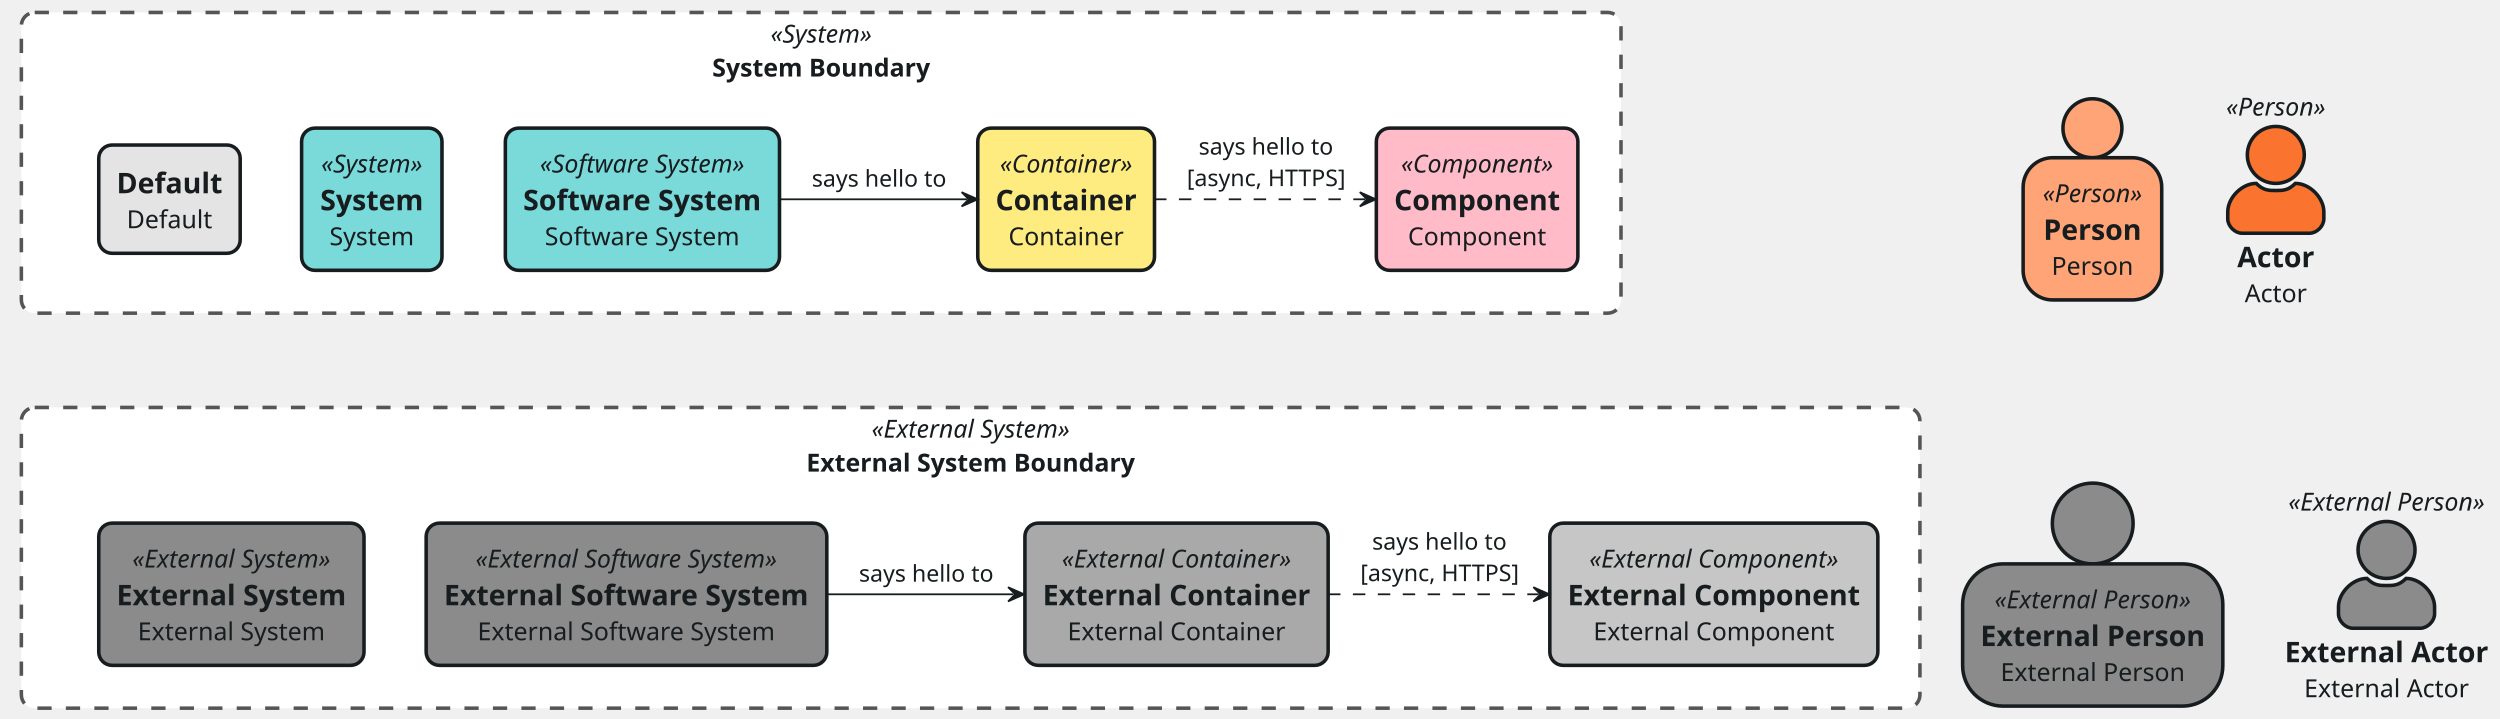
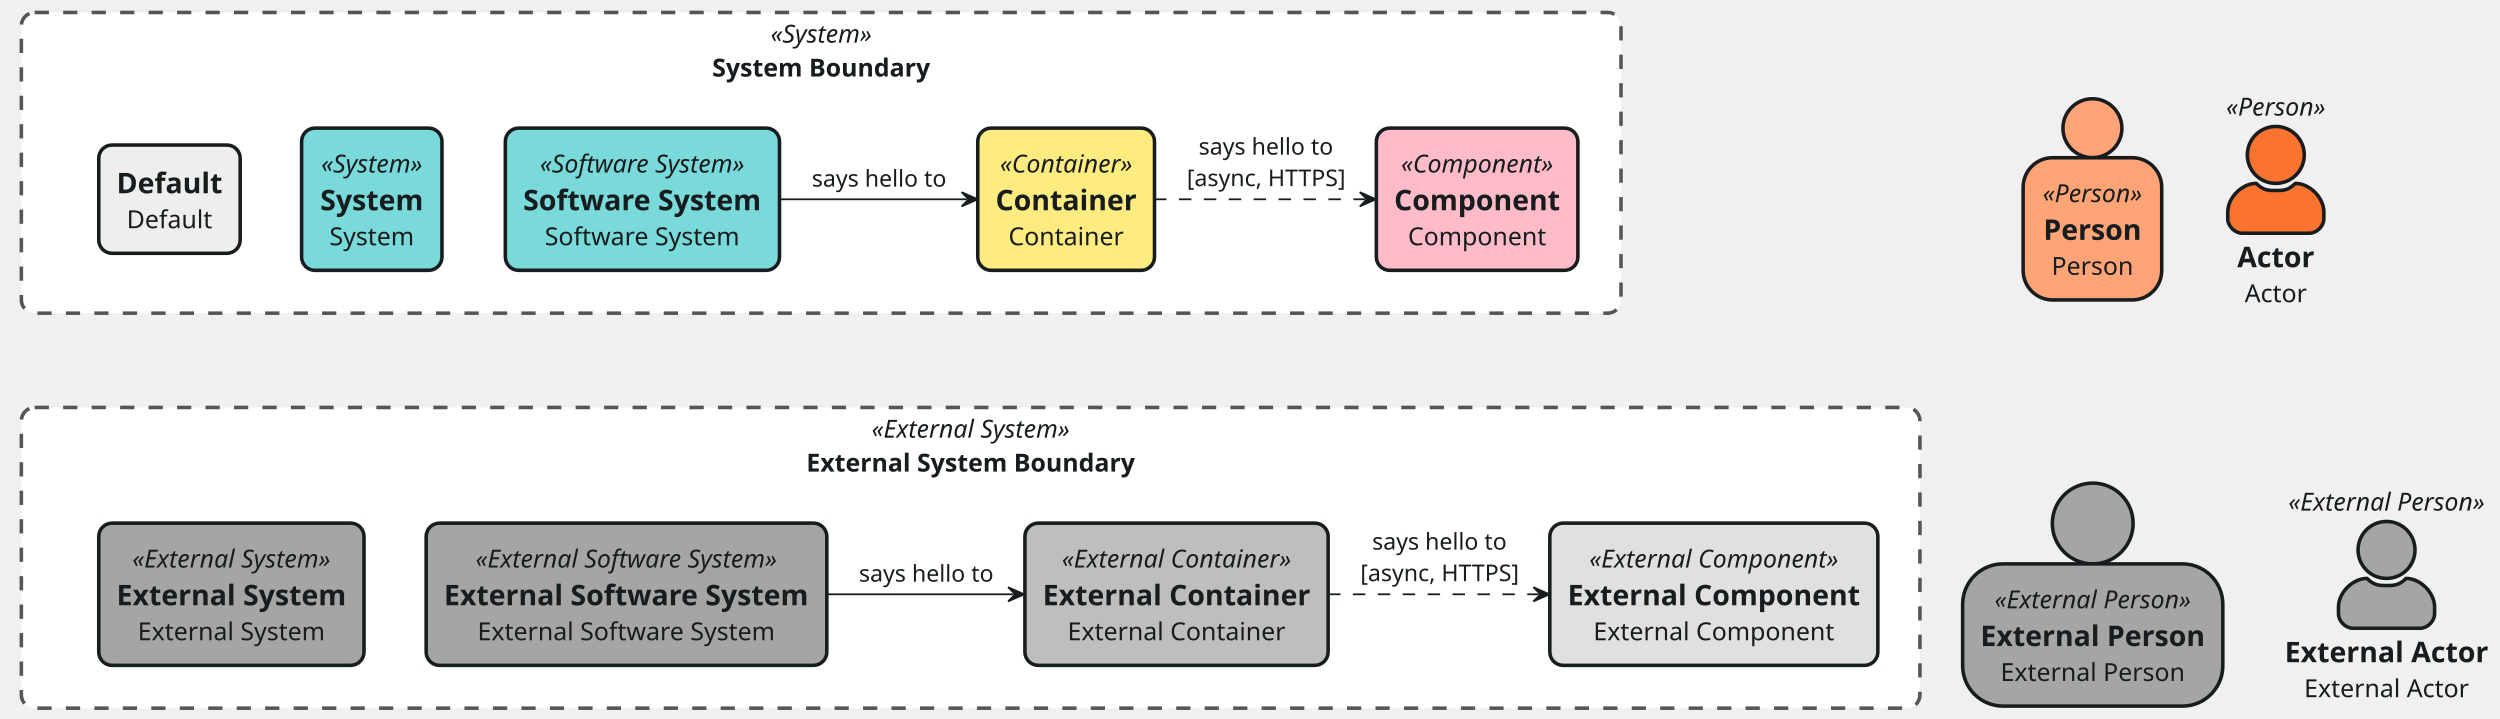
<svg xmlns="http://www.w3.org/2000/svg" contentStyleType="text/css" data-diagram-type="DESCRIPTION" height="404px" preserveAspectRatio="none" style="width:1405px;height:404px;background:#FFFFFF;" version="1.1" viewBox="0 0 1405 404" width="1405px" zoomAndPan="magnify">
  <defs />
  <g>
    <g class="cluster" data-entity="System Boundary" data-source-line="24" data-uid="ent0004" id="cluster_System Boundary">
      <rect fill="#FFFFFF" height="169" rx="7.5" ry="7.5" style="stroke:#555555;stroke-width:2;stroke-dasharray:8.0,8.0;" width="899" x="12" y="7" />
      <text fill="#171C1F" font-family="sans-serif" font-size="14" font-style="italic" lengthAdjust="spacing" textLength="56.896" x="433.052" y="23.966">«System»</text>
      <text fill="#171C1F" font-family="sans-serif" font-size="14" font-weight="bold" lengthAdjust="spacing" textLength="122.486" x="400.257" y="43.034">System Boundary</text>
    </g>
    <g class="cluster" data-entity="External System Boundary" data-source-line="61" data-uid="ent0012" id="cluster_External System Boundary">
      <rect fill="#FFFFFF" height="169" rx="7.5" ry="7.5" style="stroke:#555555;stroke-width:2;stroke-dasharray:8.0,8.0;" width="1067" x="12" y="229" />
      <text fill="#171C1F" font-family="sans-serif" font-size="14" font-style="italic" lengthAdjust="spacing" textLength="111.37" x="489.815" y="245.966">«External System»</text>
      <text fill="#171C1F" font-family="sans-serif" font-size="14" font-weight="bold" lengthAdjust="spacing" textLength="184.687" x="453.156" y="265.034">External System Boundary</text>
    </g>
    <g class="entity" data-entity="System" data-source-line="26" data-uid="ent0005" id="entity_System">
      <rect fill="#7ADADA" height="79.928" rx="7.5" ry="7.5" style="stroke:#171C1F;stroke-width:2;" width="78.896" x="169.5" y="72" />
      <text fill="#171C1F" font-family="sans-serif" font-size="14" font-style="italic" lengthAdjust="spacing" textLength="56.896" x="180.5" y="96.966">«System»</text>
      <text fill="#171C1F" font-family="sans-serif" font-size="16" font-weight="bold" lengthAdjust="spacing" textLength="57.984" x="179.956" y="118.172">System</text>
      <text fill="#171C1F" font-family="sans-serif" font-size="14" lengthAdjust="spacing" textLength="47.572" x="185.162" y="137.826">System</text>
    </g>
    <g class="entity" data-entity="SoftwareSystem" data-source-line="31" data-uid="ent0006" id="entity_SoftwareSystem">
      <rect fill="#7ADADA" height="79.928" rx="7.5" ry="7.5" style="stroke:#171C1F;stroke-width:2;" width="154.08" x="284" y="72" />
      <text fill="#171C1F" font-family="sans-serif" font-size="14" font-style="italic" lengthAdjust="spacing" textLength="115.22" x="303.43" y="96.966">«Software System»</text>
      <text fill="#171C1F" font-family="sans-serif" font-size="16" font-weight="bold" lengthAdjust="spacing" textLength="134.08" x="294" y="118.172">Software System</text>
      <text fill="#171C1F" font-family="sans-serif" font-size="14" lengthAdjust="spacing" textLength="109.774" x="306.153" y="137.826">Software System</text>
    </g>
    <g class="entity" data-entity="Container" data-source-line="36" data-uid="ent0007" id="entity_Container">
      <rect fill="#FFEC81" height="79.928" rx="7.5" ry="7.5" style="stroke:#171C1F;stroke-width:2;" width="99.328" x="549.5" y="72" />
      <text fill="#171C1F" font-family="sans-serif" font-size="14" font-style="italic" lengthAdjust="spacing" textLength="74.438" x="561.945" y="96.966">«Container»</text>
      <text fill="#171C1F" font-family="sans-serif" font-size="16" font-weight="bold" lengthAdjust="spacing" textLength="79.328" x="559.5" y="118.172">Container</text>
      <text fill="#171C1F" font-family="sans-serif" font-size="14" lengthAdjust="spacing" textLength="64.82" x="566.754" y="137.826">Container</text>
    </g>
    <g class="entity" data-entity="Component" data-source-line="41" data-uid="ent0008" id="entity_Component">
      <rect fill="#FFBBC8" height="79.928" rx="7.5" ry="7.5" style="stroke:#171C1F;stroke-width:2;" width="113.264" x="773.5" y="72" />
      <text fill="#171C1F" font-family="sans-serif" font-size="14" font-style="italic" lengthAdjust="spacing" textLength="85.54" x="787.362" y="96.966">«Component»</text>
      <text fill="#171C1F" font-family="sans-serif" font-size="16" font-weight="bold" lengthAdjust="spacing" textLength="93.264" x="783.5" y="118.172">Component</text>
      <text fill="#171C1F" font-family="sans-serif" font-size="14" lengthAdjust="spacing" textLength="77.742" x="791.261" y="137.826">Component</text>
    </g>
    <g class="entity" data-entity="Default" data-source-line="46" data-uid="ent0009" id="entity_Default">
-       <rect fill="#E4E4E4" height="60.86" rx="7.5" ry="7.5" style="stroke:#171C1F;stroke-width:2;" width="79.488" x="55.5" y="81.5" />
+       <rect fill="#EEEEEE" height="60.86" rx="7.5" ry="7.5" style="stroke:#171C1F;stroke-width:2;" width="79.488" x="55.5" y="81.5" />
      <text fill="#171C1F" font-family="sans-serif" font-size="16" font-weight="bold" lengthAdjust="spacing" textLength="59.488" x="65.5" y="108.604">Default</text>
      <text fill="#171C1F" font-family="sans-serif" font-size="14" lengthAdjust="spacing" textLength="48.104" x="71.192" y="128.258">Default</text>
    </g>
    <g class="entity" data-entity="ExternalSystem" data-source-line="63" data-uid="ent0013" id="entity_ExternalSystem">
-       <rect fill="#8B8B8B" height="79.928" rx="7.5" ry="7.5" style="stroke:#171C1F;stroke-width:2;" width="149.072" x="55.5" y="294" />
+       <rect fill="#A5A5A5" height="79.928" rx="7.5" ry="7.5" style="stroke:#171C1F;stroke-width:2;" width="149.072" x="55.5" y="294" />
      <text fill="#171C1F" font-family="sans-serif" font-size="14" font-style="italic" lengthAdjust="spacing" textLength="111.37" x="74.351" y="318.966">«External System»</text>
      <text fill="#171C1F" font-family="sans-serif" font-size="16" font-weight="bold" lengthAdjust="spacing" textLength="129.072" x="65.5" y="340.172">External System</text>
      <text fill="#171C1F" font-family="sans-serif" font-size="14" lengthAdjust="spacing" textLength="105.252" x="77.41" y="359.826">External System</text>
    </g>
    <g class="entity" data-entity="ExternalSoftwareSystem" data-source-line="68" data-uid="ent0014" id="entity_ExternalSoftwareSystem">
-       <rect fill="#8B8B8B" height="79.928" rx="7.5" ry="7.5" style="stroke:#171C1F;stroke-width:2;" width="225.168" x="239.5" y="294" />
+       <rect fill="#A5A5A5" height="79.928" rx="7.5" ry="7.5" style="stroke:#171C1F;stroke-width:2;" width="225.168" x="239.5" y="294" />
      <text fill="#171C1F" font-family="sans-serif" font-size="14" font-style="italic" lengthAdjust="spacing" textLength="169.693" x="267.238" y="318.966">«External Software System»</text>
      <text fill="#171C1F" font-family="sans-serif" font-size="16" font-weight="bold" lengthAdjust="spacing" textLength="205.168" x="249.5" y="340.172">External Software System</text>
      <text fill="#171C1F" font-family="sans-serif" font-size="14" lengthAdjust="spacing" textLength="167.453" x="268.358" y="359.826">External Software System</text>
    </g>
    <g class="entity" data-entity="ExternalContainer" data-source-line="73" data-uid="ent0015" id="entity_ExternalContainer">
-       <rect fill="#A9A9A9" height="79.928" rx="7.5" ry="7.5" style="stroke:#171C1F;stroke-width:2;" width="170.416" x="576" y="294" />
+       <rect fill="#BEBEBE" height="79.928" rx="7.5" ry="7.5" style="stroke:#171C1F;stroke-width:2;" width="170.416" x="576" y="294" />
      <text fill="#171C1F" font-family="sans-serif" font-size="14" font-style="italic" lengthAdjust="spacing" textLength="128.911" x="596.752" y="318.966">«External Container»</text>
      <text fill="#171C1F" font-family="sans-serif" font-size="16" font-weight="bold" lengthAdjust="spacing" textLength="150.416" x="586" y="340.172">External Container</text>
      <text fill="#171C1F" font-family="sans-serif" font-size="14" lengthAdjust="spacing" textLength="122.499" x="599.958" y="359.826">External Container</text>
    </g>
    <g class="entity" data-entity="ExternalComponent" data-source-line="78" data-uid="ent0016" id="entity_ExternalComponent">
-       <rect fill="#C6C6C6" height="79.928" rx="7.5" ry="7.5" style="stroke:#171C1F;stroke-width:2;" width="184.352" x="871" y="294" />
+       <rect fill="#E0E0E0" height="79.928" rx="7.5" ry="7.5" style="stroke:#171C1F;stroke-width:2;" width="184.352" x="871" y="294" />
      <text fill="#171C1F" font-family="sans-serif" font-size="14" font-style="italic" lengthAdjust="spacing" textLength="140.013" x="893.169" y="318.966">«External Component»</text>
      <text fill="#171C1F" font-family="sans-serif" font-size="16" font-weight="bold" lengthAdjust="spacing" textLength="164.352" x="881" y="340.172">External Component</text>
      <text fill="#171C1F" font-family="sans-serif" font-size="14" lengthAdjust="spacing" textLength="135.422" x="895.465" y="359.826">External Component</text>
    </g>
    <g class="entity" data-entity="Person" data-source-line="15" data-uid="ent0002" id="entity_Person">
      <ellipse cx="1175.944" cy="72.069" fill="#FFA476" rx="16.569" ry="16.569" style="stroke:#171C1F;stroke-width:2;" />
      <rect fill="#FFA476" height="79.928" rx="16.569" ry="16.569" style="stroke:#171C1F;stroke-width:2;" width="77.888" x="1137" y="88.638" />
      <text fill="#171C1F" font-family="sans-serif" font-size="14" font-style="italic" lengthAdjust="spacing" textLength="55.888" x="1148" y="113.605">«Person»</text>
      <text fill="#171C1F" font-family="sans-serif" font-size="16" font-weight="bold" lengthAdjust="spacing" textLength="55.136" x="1148.376" y="134.81">Person</text>
      <text fill="#171C1F" font-family="sans-serif" font-size="14" lengthAdjust="spacing" textLength="45.976" x="1152.956" y="154.464">Person</text>
    </g>
    <g class="entity" data-entity="Actor" data-source-line="20" data-uid="ent0003" id="entity_Actor">
      <ellipse cx="1279" cy="87.068" fill="#FA732F" rx="16" ry="16" style="stroke:#171C1F;stroke-width:2;" />
      <path d="M1279,107.068 C1283,107.068 1286,107.068 1290,103.068 C1298,103.068 1306,111.068 1306,119.068 L1306,123.068 C1306,127.068 1302,131.068 1298,131.068 L1260,131.068 C1256,131.068 1252,127.068 1252,123.068 L1252,119.068 C1252,111.068 1260,103.068 1268,103.068 C1272,107.068 1275,107.068 1279,107.068" fill="#FA732F" style="stroke:#171C1F;stroke-width:2;" />
      <text fill="#171C1F" font-family="sans-serif" font-size="16" font-weight="bold" lengthAdjust="spacing" textLength="43.376" x="1257.312" y="150.172">Actor</text>
      <text fill="#171C1F" font-family="sans-serif" font-size="14" lengthAdjust="spacing" textLength="34.972" x="1261.514" y="169.826">Actor</text>
      <text fill="#171C1F" font-family="sans-serif" font-size="14" font-style="italic" lengthAdjust="spacing" textLength="55.888" x="1251.056" y="64.966">«Person»</text>
    </g>
    <g class="entity" data-entity="ExternalPerson" data-source-line="52" data-uid="ent0010" id="entity_ExternalPerson">
-       <ellipse cx="1176.112" cy="294.203" fill="#8B8B8B" rx="22.703" ry="22.703" style="stroke:#171C1F;stroke-width:2;" />
-       <rect fill="#8B8B8B" height="79.928" rx="22.703" ry="22.703" style="stroke:#171C1F;stroke-width:2;" width="146.224" x="1103" y="316.906" />
+       <ellipse cx="1176.112" cy="294.203" fill="#A5A5A5" rx="22.703" ry="22.703" style="stroke:#171C1F;stroke-width:2;" />
+       <rect fill="#A5A5A5" height="79.928" rx="22.703" ry="22.703" style="stroke:#171C1F;stroke-width:2;" width="146.224" x="1103" y="316.906" />
      <text fill="#171C1F" font-family="sans-serif" font-size="14" font-style="italic" lengthAdjust="spacing" textLength="110.362" x="1120.931" y="341.871">«External Person»</text>
      <text fill="#171C1F" font-family="sans-serif" font-size="16" font-weight="bold" lengthAdjust="spacing" textLength="126.224" x="1113" y="363.077">External Person</text>
      <text fill="#171C1F" font-family="sans-serif" font-size="14" lengthAdjust="spacing" textLength="103.656" x="1124.284" y="382.731">External Person</text>
    </g>
    <g class="entity" data-entity="ExternalActor" data-source-line="57" data-uid="ent0011" id="entity_ExternalActor">
-       <ellipse cx="1341.232" cy="309.068" fill="#8B8B8B" rx="16" ry="16" style="stroke:#171C1F;stroke-width:2;" />
-       <path d="M1341.232,329.068 C1345.232,329.068 1348.232,329.068 1352.232,325.068 C1360.232,325.068 1368.232,333.068 1368.232,341.068 L1368.232,345.068 C1368.232,349.068 1364.232,353.068 1360.232,353.068 L1322.232,353.068 C1318.232,353.068 1314.232,349.068 1314.232,345.068 L1314.232,341.068 C1314.232,333.068 1322.232,325.068 1330.232,325.068 C1334.232,329.068 1337.232,329.068 1341.232,329.068" fill="#8B8B8B" style="stroke:#171C1F;stroke-width:2;" />
+       <ellipse cx="1341.232" cy="309.068" fill="#A5A5A5" rx="16" ry="16" style="stroke:#171C1F;stroke-width:2;" />
+       <path d="M1341.232,329.068 C1345.232,329.068 1348.232,329.068 1352.232,325.068 C1360.232,325.068 1368.232,333.068 1368.232,341.068 L1368.232,345.068 C1368.232,349.068 1364.232,353.068 1360.232,353.068 L1322.232,353.068 C1318.232,353.068 1314.232,349.068 1314.232,345.068 L1314.232,341.068 C1314.232,333.068 1322.232,325.068 1330.232,325.068 C1334.232,329.068 1337.232,329.068 1341.232,329.068" fill="#A5A5A5" style="stroke:#171C1F;stroke-width:2;" />
      <text fill="#171C1F" font-family="sans-serif" font-size="16" font-weight="bold" lengthAdjust="spacing" textLength="114.464" x="1284" y="372.172">External Actor</text>
      <text fill="#171C1F" font-family="sans-serif" font-size="14" lengthAdjust="spacing" textLength="92.652" x="1294.906" y="391.826">External Actor</text>
      <text fill="#171C1F" font-family="sans-serif" font-size="14" font-style="italic" lengthAdjust="spacing" textLength="110.362" x="1286.051" y="286.966">«External Person»</text>
    </g>
    <g class="link" data-entity-1="System" data-entity-2="SoftwareSystem" data-source-line="83" data-uid="lnk17" id="link_System_SoftwareSystem">
      <path d="M248.78,112 C260.47,112 272.16,112 283.85,112" fill="none" id="System-SoftwareSystem" />
    </g>
    <g class="link" data-entity-1="SoftwareSystem" data-entity-2="Container" data-source-line="84" data-uid="lnk18" id="link_SoftwareSystem_Container">
      <path d="M438.27,112 C474.78,112 511.3,112 543.43,112" fill="none" id="SoftwareSystem-to-Container" style="stroke:#171C1F;stroke-width:1;" />
      <polygon fill="#171C1F" points="549.43,112,540.43,108,544.43,112,540.43,116,549.43,112" style="stroke:#171C1F;stroke-width:1;" />
      <text fill="#171C1F" font-family="sans-serif" font-size="13" lengthAdjust="spacing" textLength="75.634" x="456.25" y="104.897">says hello to</text>
    </g>
    <g class="link" data-entity-1="Container" data-entity-2="Component" data-source-line="85" data-uid="lnk19" id="link_Container_Component">
      <path d="M648.56,112 C685.14,112 729.01,112 767.21,112" fill="none" id="Container-to-Component" style="stroke:#171C1F;stroke-width:1;stroke-dasharray:7.0,7.0;" />
      <polygon fill="#171C1F" points="773.21,112,764.21,108,768.21,112,764.21,116,773.21,112" style="stroke:#171C1F;stroke-width:1;" />
      <text fill="#171C1F" font-family="sans-serif" font-size="13" lengthAdjust="spacing" textLength="75.634" x="673.649" y="86.897">says hello to</text>
      <text fill="#171C1F" font-family="sans-serif" font-size="13" lengthAdjust="spacing" textLength="88.933" x="667" y="104.603">[async, HTTPS]</text>
    </g>
    <g class="link" data-entity-1="ExternalSoftwareSystem" data-entity-2="ExternalContainer" data-source-line="89" data-uid="lnk21" id="link_ExternalSoftwareSystem_ExternalContainer">
      <path d="M464.87,334 C501.42,334 535.33,334 569.54,334" fill="none" id="ExternalSoftwareSystem-to-ExternalContainer" style="stroke:#171C1F;stroke-width:1;" />
      <polygon fill="#171C1F" points="575.54,334,566.54,330,570.54,334,566.54,338,575.54,334" style="stroke:#171C1F;stroke-width:1;" />
      <text fill="#171C1F" font-family="sans-serif" font-size="13" lengthAdjust="spacing" textLength="75.634" x="482.75" y="326.897">says hello to</text>
    </g>
    <g class="link" data-entity-1="ExternalContainer" data-entity-2="ExternalComponent" data-source-line="90" data-uid="lnk22" id="link_ExternalContainer_ExternalComponent">
      <path d="M746.33,334 C785.14,334 825.14,334 864.74,334" fill="none" id="ExternalContainer-to-ExternalComponent" style="stroke:#171C1F;stroke-width:1;stroke-dasharray:7.0,7.0;" />
      <polygon fill="#171C1F" points="870.74,334,861.74,330,865.74,334,861.74,338,870.74,334" style="stroke:#171C1F;stroke-width:1;" />
      <text fill="#171C1F" font-family="sans-serif" font-size="13" lengthAdjust="spacing" textLength="75.634" x="771.149" y="308.897">says hello to</text>
      <text fill="#171C1F" font-family="sans-serif" font-size="13" lengthAdjust="spacing" textLength="88.933" x="764.5" y="326.603">[async, HTTPS]</text>
    </g>
  </g>
</svg>
